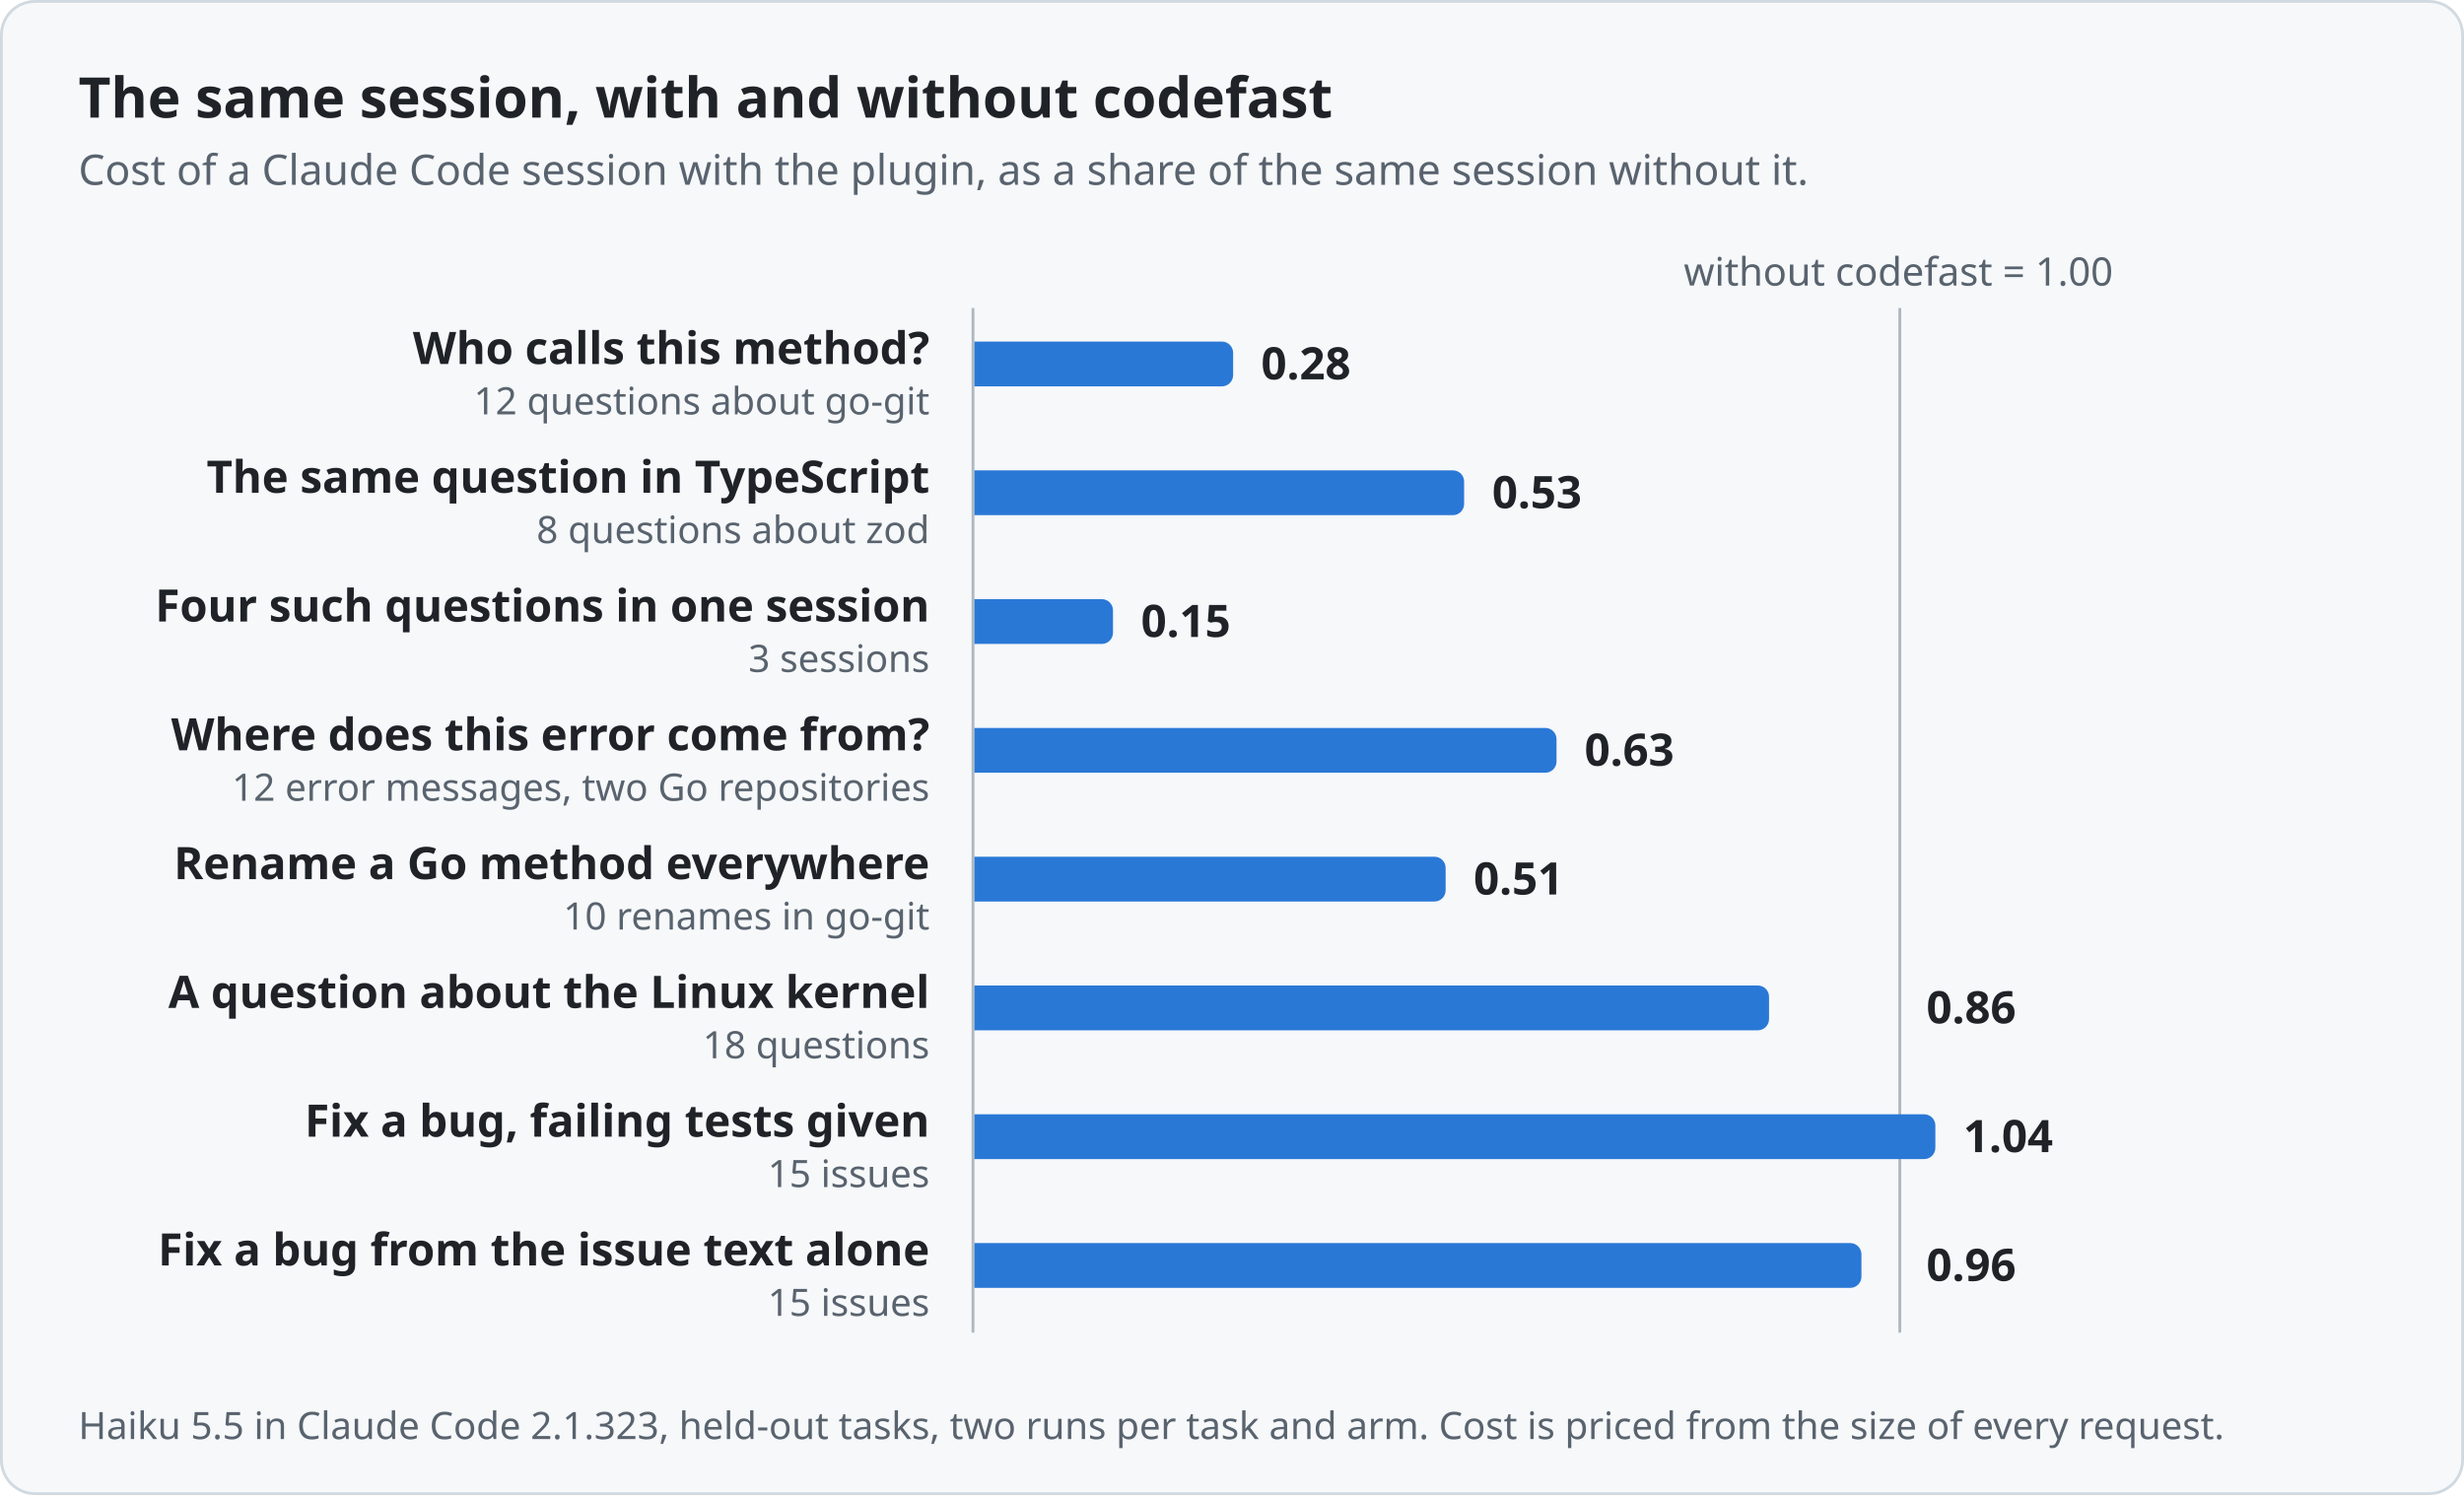
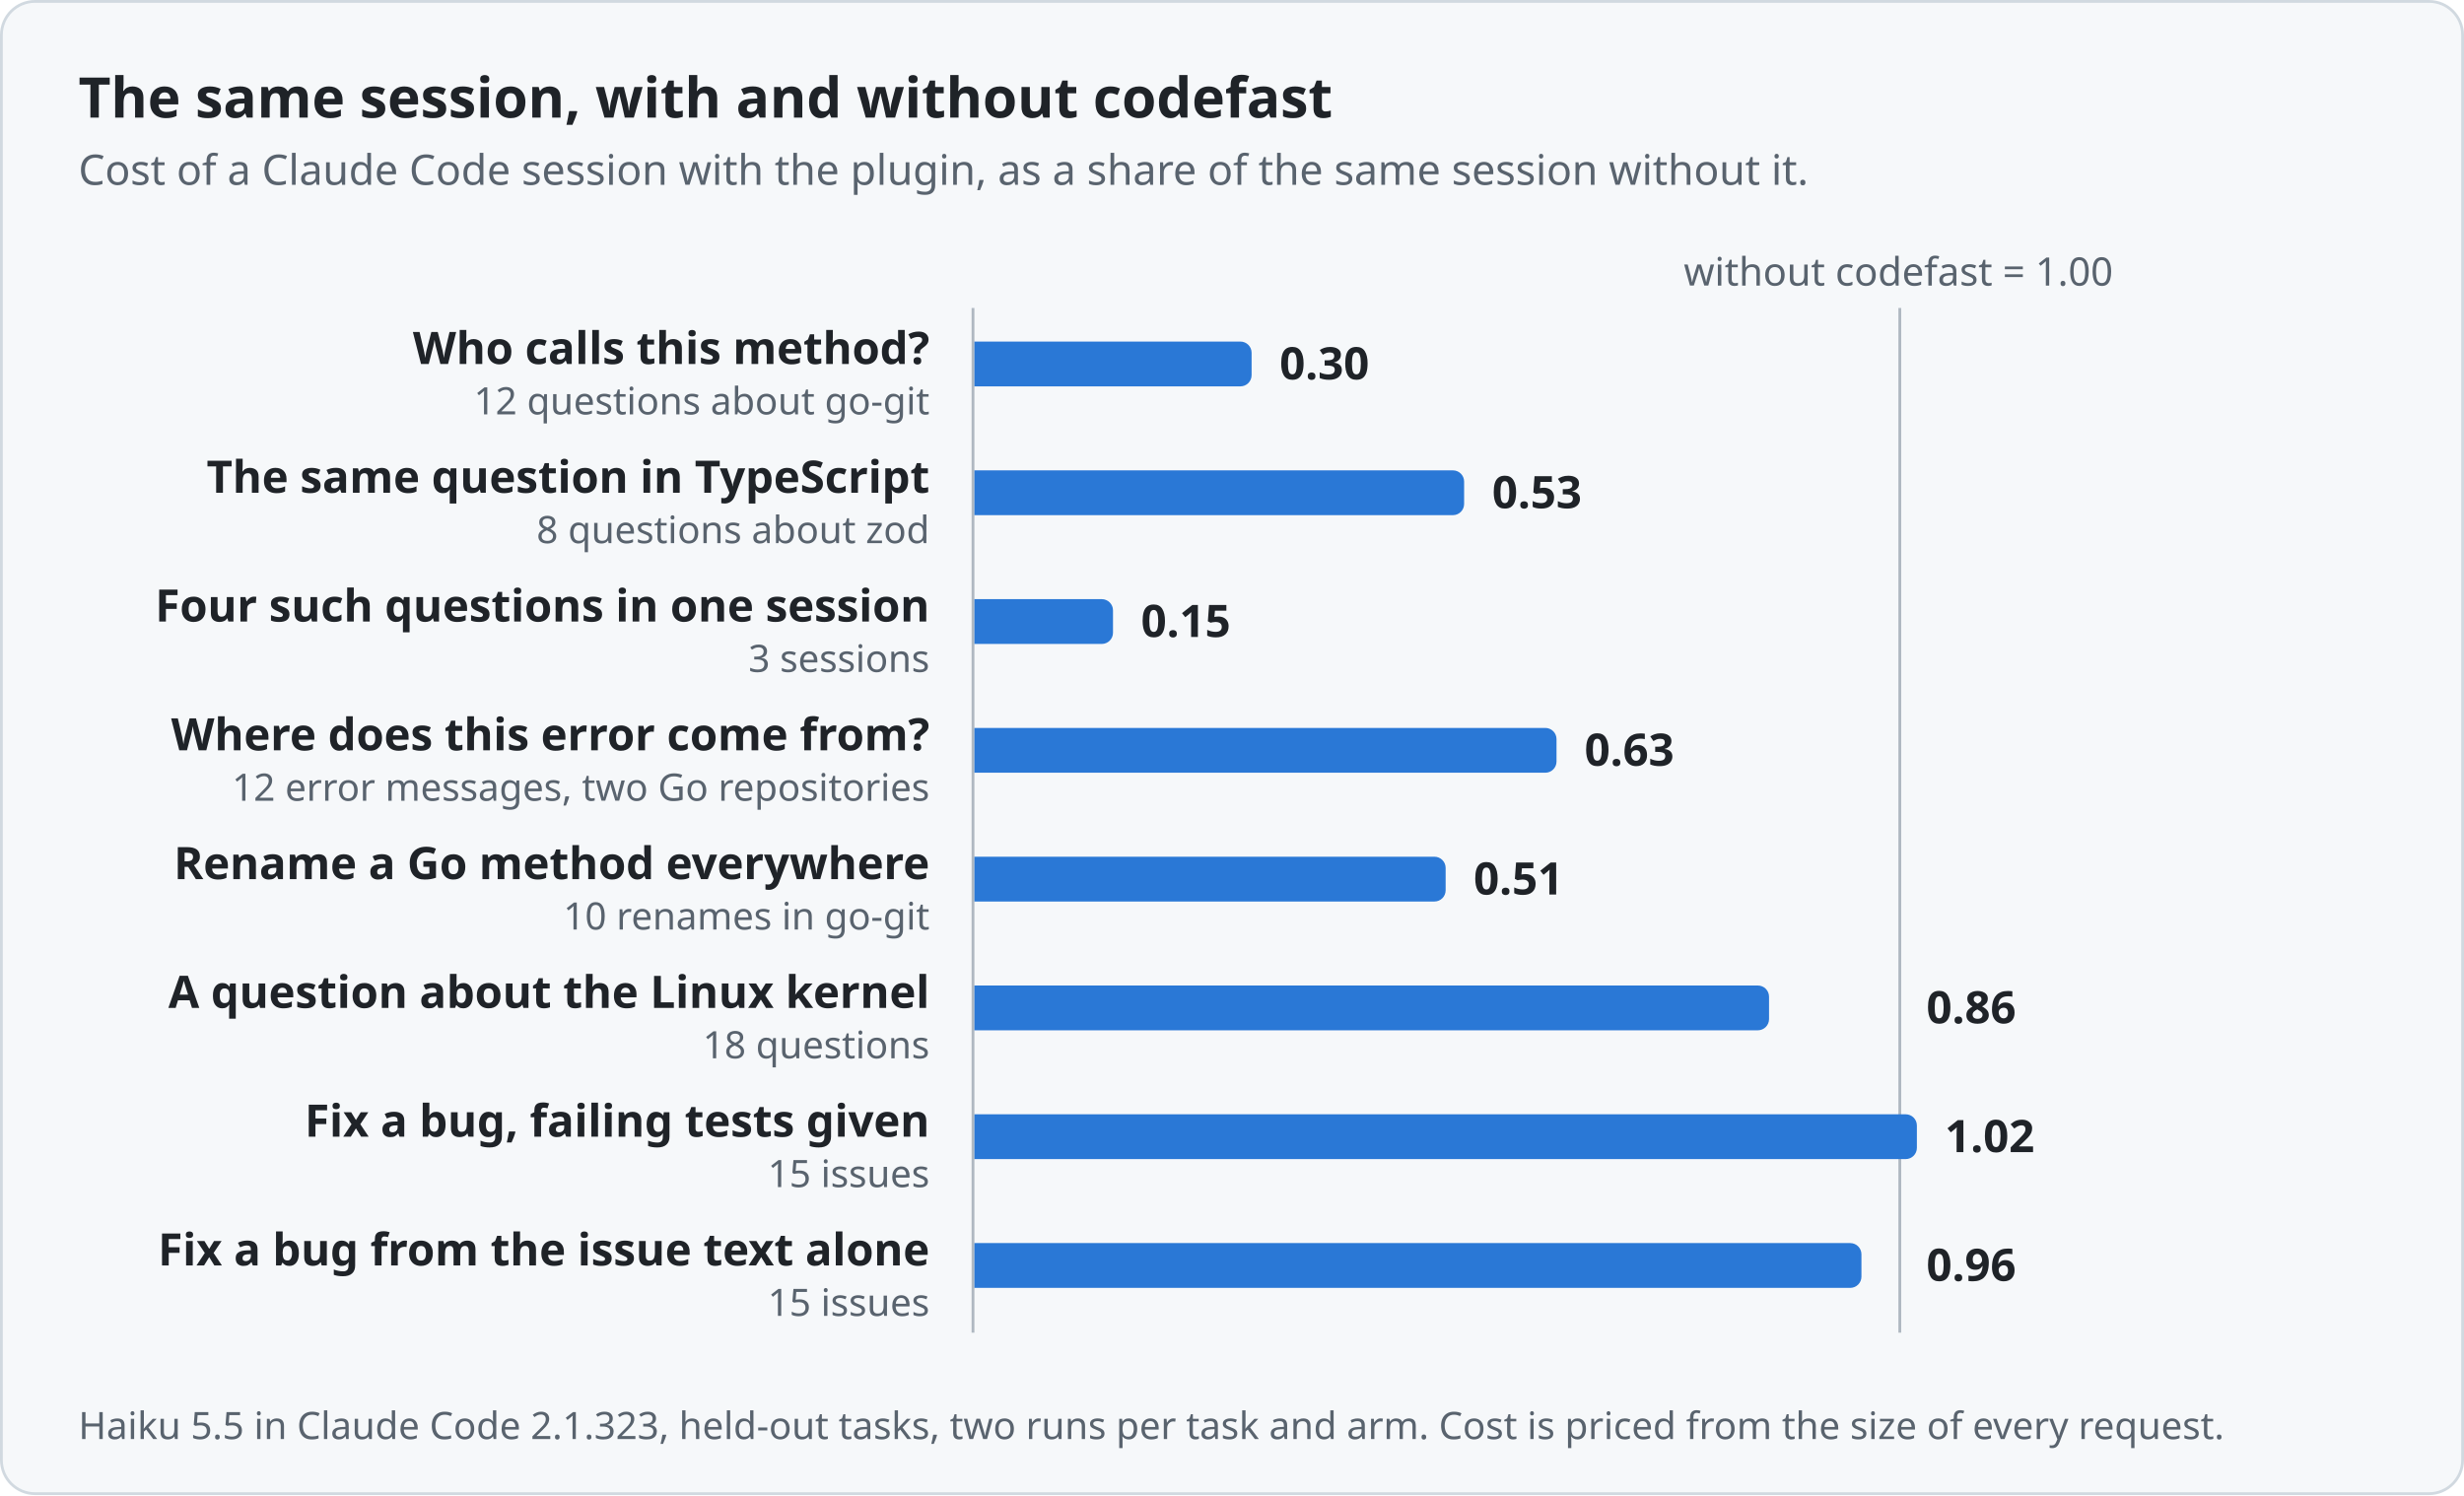
<svg xmlns="http://www.w3.org/2000/svg" width="880" height="534" viewBox="0 0 880 534" role="img" aria-labelledby="t d" font-family="-apple-system, BlinkMacSystemFont, 'Segoe UI', 'Noto Sans', Helvetica, Arial, sans-serif">
  <rect x="0.5" y="0.5" width="879" height="533" rx="12" fill="#f6f8fa" stroke="#d1d9e0" />
  <text x="28" y="42" font-size="20" font-weight="600" fill="#1f2328">The same session, with and without codefast</text>
  <text x="28" y="66" font-size="15" fill="#59636e">Cost of a Claude Code session with the plugin, as a share of the same session without it.</text>
  <path d="M347.5 110V476" stroke="#afb8c1" />
  <path d="M678.5 110V476" stroke="#afb8c1" />
  <text x="678" y="102" font-size="14" fill="#59636e" text-anchor="middle">without codefast = 1.00</text>
  <text x="332" y="130" font-size="16" font-weight="600" fill="#1f2328" text-anchor="end">Who calls this method?</text>
  <text x="332" y="148" font-size="13.5" fill="#59636e" text-anchor="end">12 questions about go-git</text>
-   <path fill="#2a78d6" d="M348 122h88.40a4 4 0 0 1 4 4v8a4 4 0 0 1 -4 4h-88.40z" />
-   <text x="450.40" y="135.5" font-size="16" font-weight="600" fill="#1f2328">0.28</text>
+   <path fill="#2a78d6" d="M348 122h95.00a4 4 0 0 1 4 4v8a4 4 0 0 1 -4 4h-95.00z" />
+   <text x="457.00" y="135.5" font-size="16" font-weight="600" fill="#1f2328">0.30</text>
  <text x="332" y="176" font-size="16" font-weight="600" fill="#1f2328" text-anchor="end">The same question in TypeScript</text>
  <text x="332" y="194" font-size="13.5" fill="#59636e" text-anchor="end">8 questions about zod</text>
  <path fill="#2a78d6" d="M348 168h170.90a4 4 0 0 1 4 4v8a4 4 0 0 1 -4 4h-170.90z" />
  <text x="532.90" y="181.5" font-size="16" font-weight="600" fill="#1f2328">0.53</text>
  <text x="332" y="222" font-size="16" font-weight="600" fill="#1f2328" text-anchor="end">Four such questions in one session</text>
  <text x="332" y="240" font-size="13.5" fill="#59636e" text-anchor="end">3 sessions</text>
  <path fill="#2a78d6" d="M348 214h45.50a4 4 0 0 1 4 4v8a4 4 0 0 1 -4 4h-45.50z" />
  <text x="407.50" y="227.5" font-size="16" font-weight="600" fill="#1f2328">0.15</text>
  <text x="332" y="268" font-size="16" font-weight="600" fill="#1f2328" text-anchor="end">Where does this error come from?</text>
  <text x="332" y="286" font-size="13.5" fill="#59636e" text-anchor="end">12 error messages, two Go repositories</text>
  <path fill="#2a78d6" d="M348 260h203.90a4 4 0 0 1 4 4v8a4 4 0 0 1 -4 4h-203.90z" />
  <text x="565.90" y="273.5" font-size="16" font-weight="600" fill="#1f2328">0.63</text>
  <text x="332" y="314" font-size="16" font-weight="600" fill="#1f2328" text-anchor="end">Rename a Go method everywhere</text>
  <text x="332" y="332" font-size="13.5" fill="#59636e" text-anchor="end">10 renames in go-git</text>
  <path fill="#2a78d6" d="M348 306h164.30a4 4 0 0 1 4 4v8a4 4 0 0 1 -4 4h-164.30z" />
  <text x="526.30" y="319.5" font-size="16" font-weight="600" fill="#1f2328">0.51</text>
  <text x="332" y="360" font-size="16" font-weight="600" fill="#1f2328" text-anchor="end">A question about the Linux kernel</text>
  <text x="332" y="378" font-size="13.5" fill="#59636e" text-anchor="end">18 questions</text>
  <path fill="#2a78d6" d="M348 352h279.80a4 4 0 0 1 4 4v8a4 4 0 0 1 -4 4h-279.80z" />
  <text x="688.00" y="365.5" font-size="16" font-weight="600" fill="#1f2328">0.86</text>
  <text x="332" y="406" font-size="16" font-weight="600" fill="#1f2328" text-anchor="end">Fix a bug, failing tests given</text>
  <text x="332" y="424" font-size="13.5" fill="#59636e" text-anchor="end">15 issues</text>
-   <path fill="#2a78d6" d="M348 398h339.20a4 4 0 0 1 4 4v8a4 4 0 0 1 -4 4h-339.20z" />
-   <text x="701.20" y="411.5" font-size="16" font-weight="600" fill="#1f2328">1.04</text>
+   <path fill="#2a78d6" d="M348 398h332.60a4 4 0 0 1 4 4v8a4 4 0 0 1 -4 4h-332.60z" />
+   <text x="694.60" y="411.5" font-size="16" font-weight="600" fill="#1f2328">1.02</text>
  <text x="332" y="452" font-size="16" font-weight="600" fill="#1f2328" text-anchor="end">Fix a bug from the issue text alone</text>
  <text x="332" y="470" font-size="13.5" fill="#59636e" text-anchor="end">15 issues</text>
  <path fill="#2a78d6" d="M348 444h312.80a4 4 0 0 1 4 4v8a4 4 0 0 1 -4 4h-312.80z" />
  <text x="688.00" y="457.5" font-size="16" font-weight="600" fill="#1f2328">0.96</text>
  <text x="28" y="514" font-size="13.5" fill="#59636e">Haiku 5.5 in Claude Code 2.1.323, held-out tasks, two runs per task and arm. Cost is priced from the size of every request.</text>
</svg>
